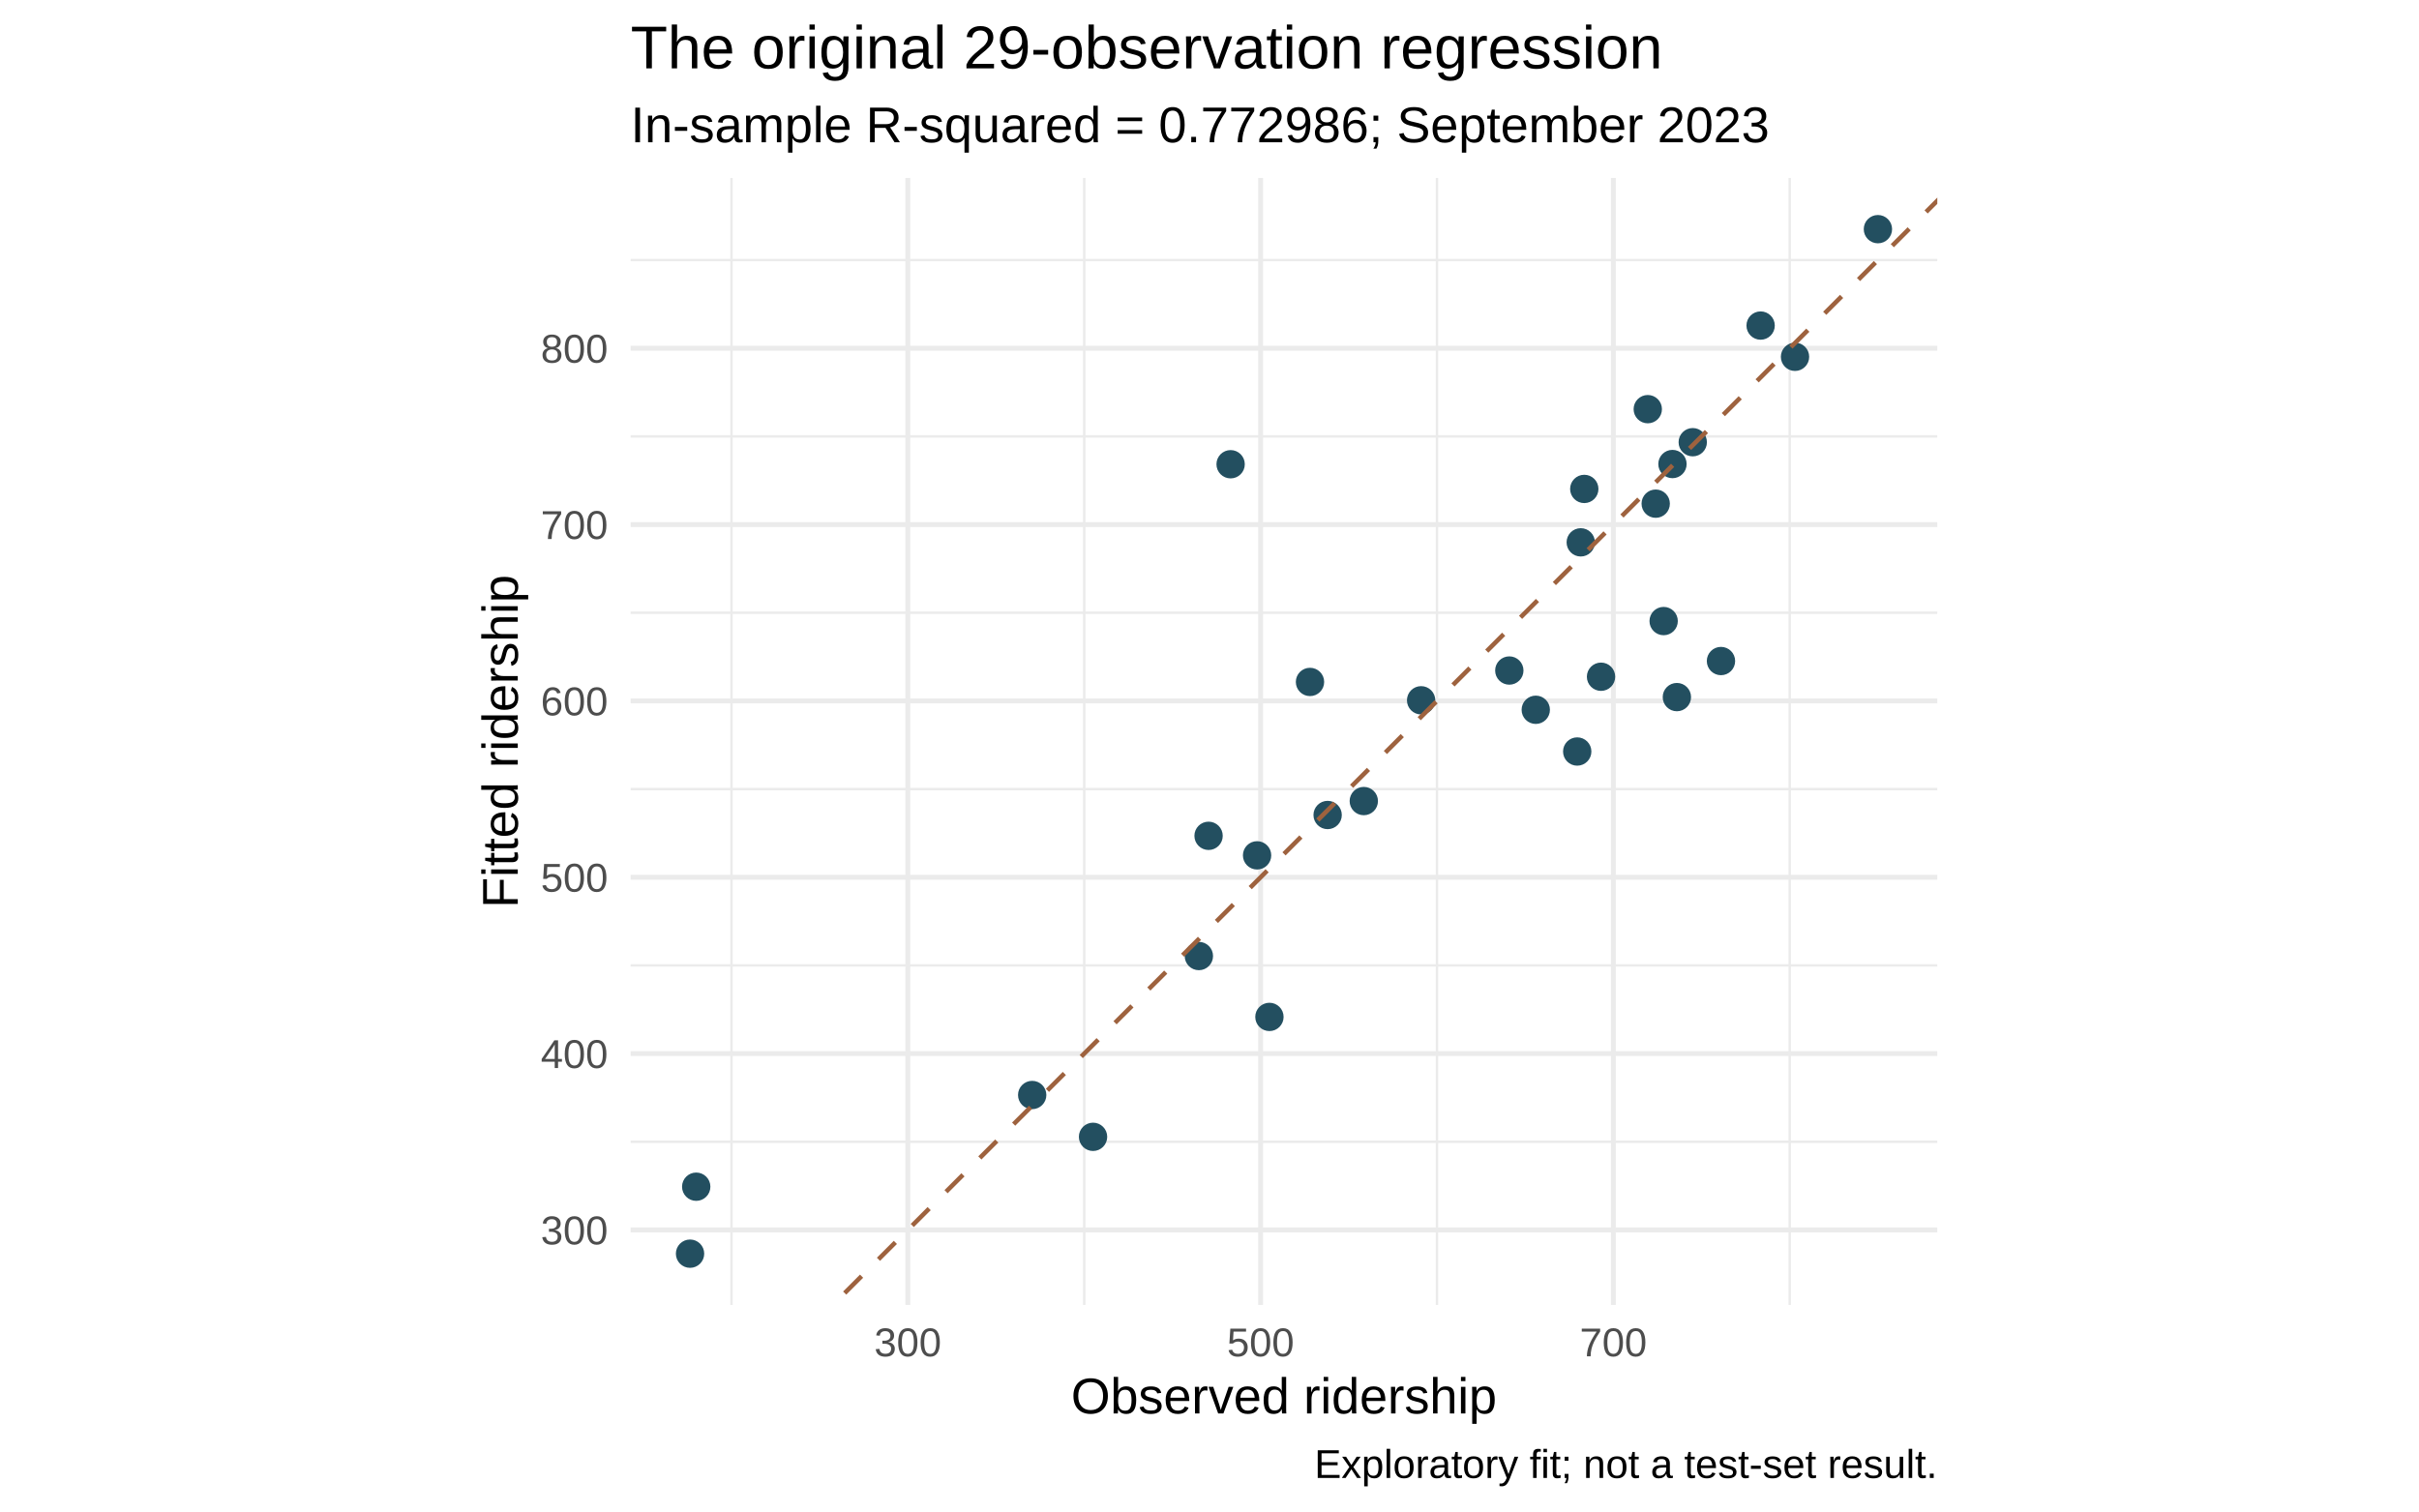
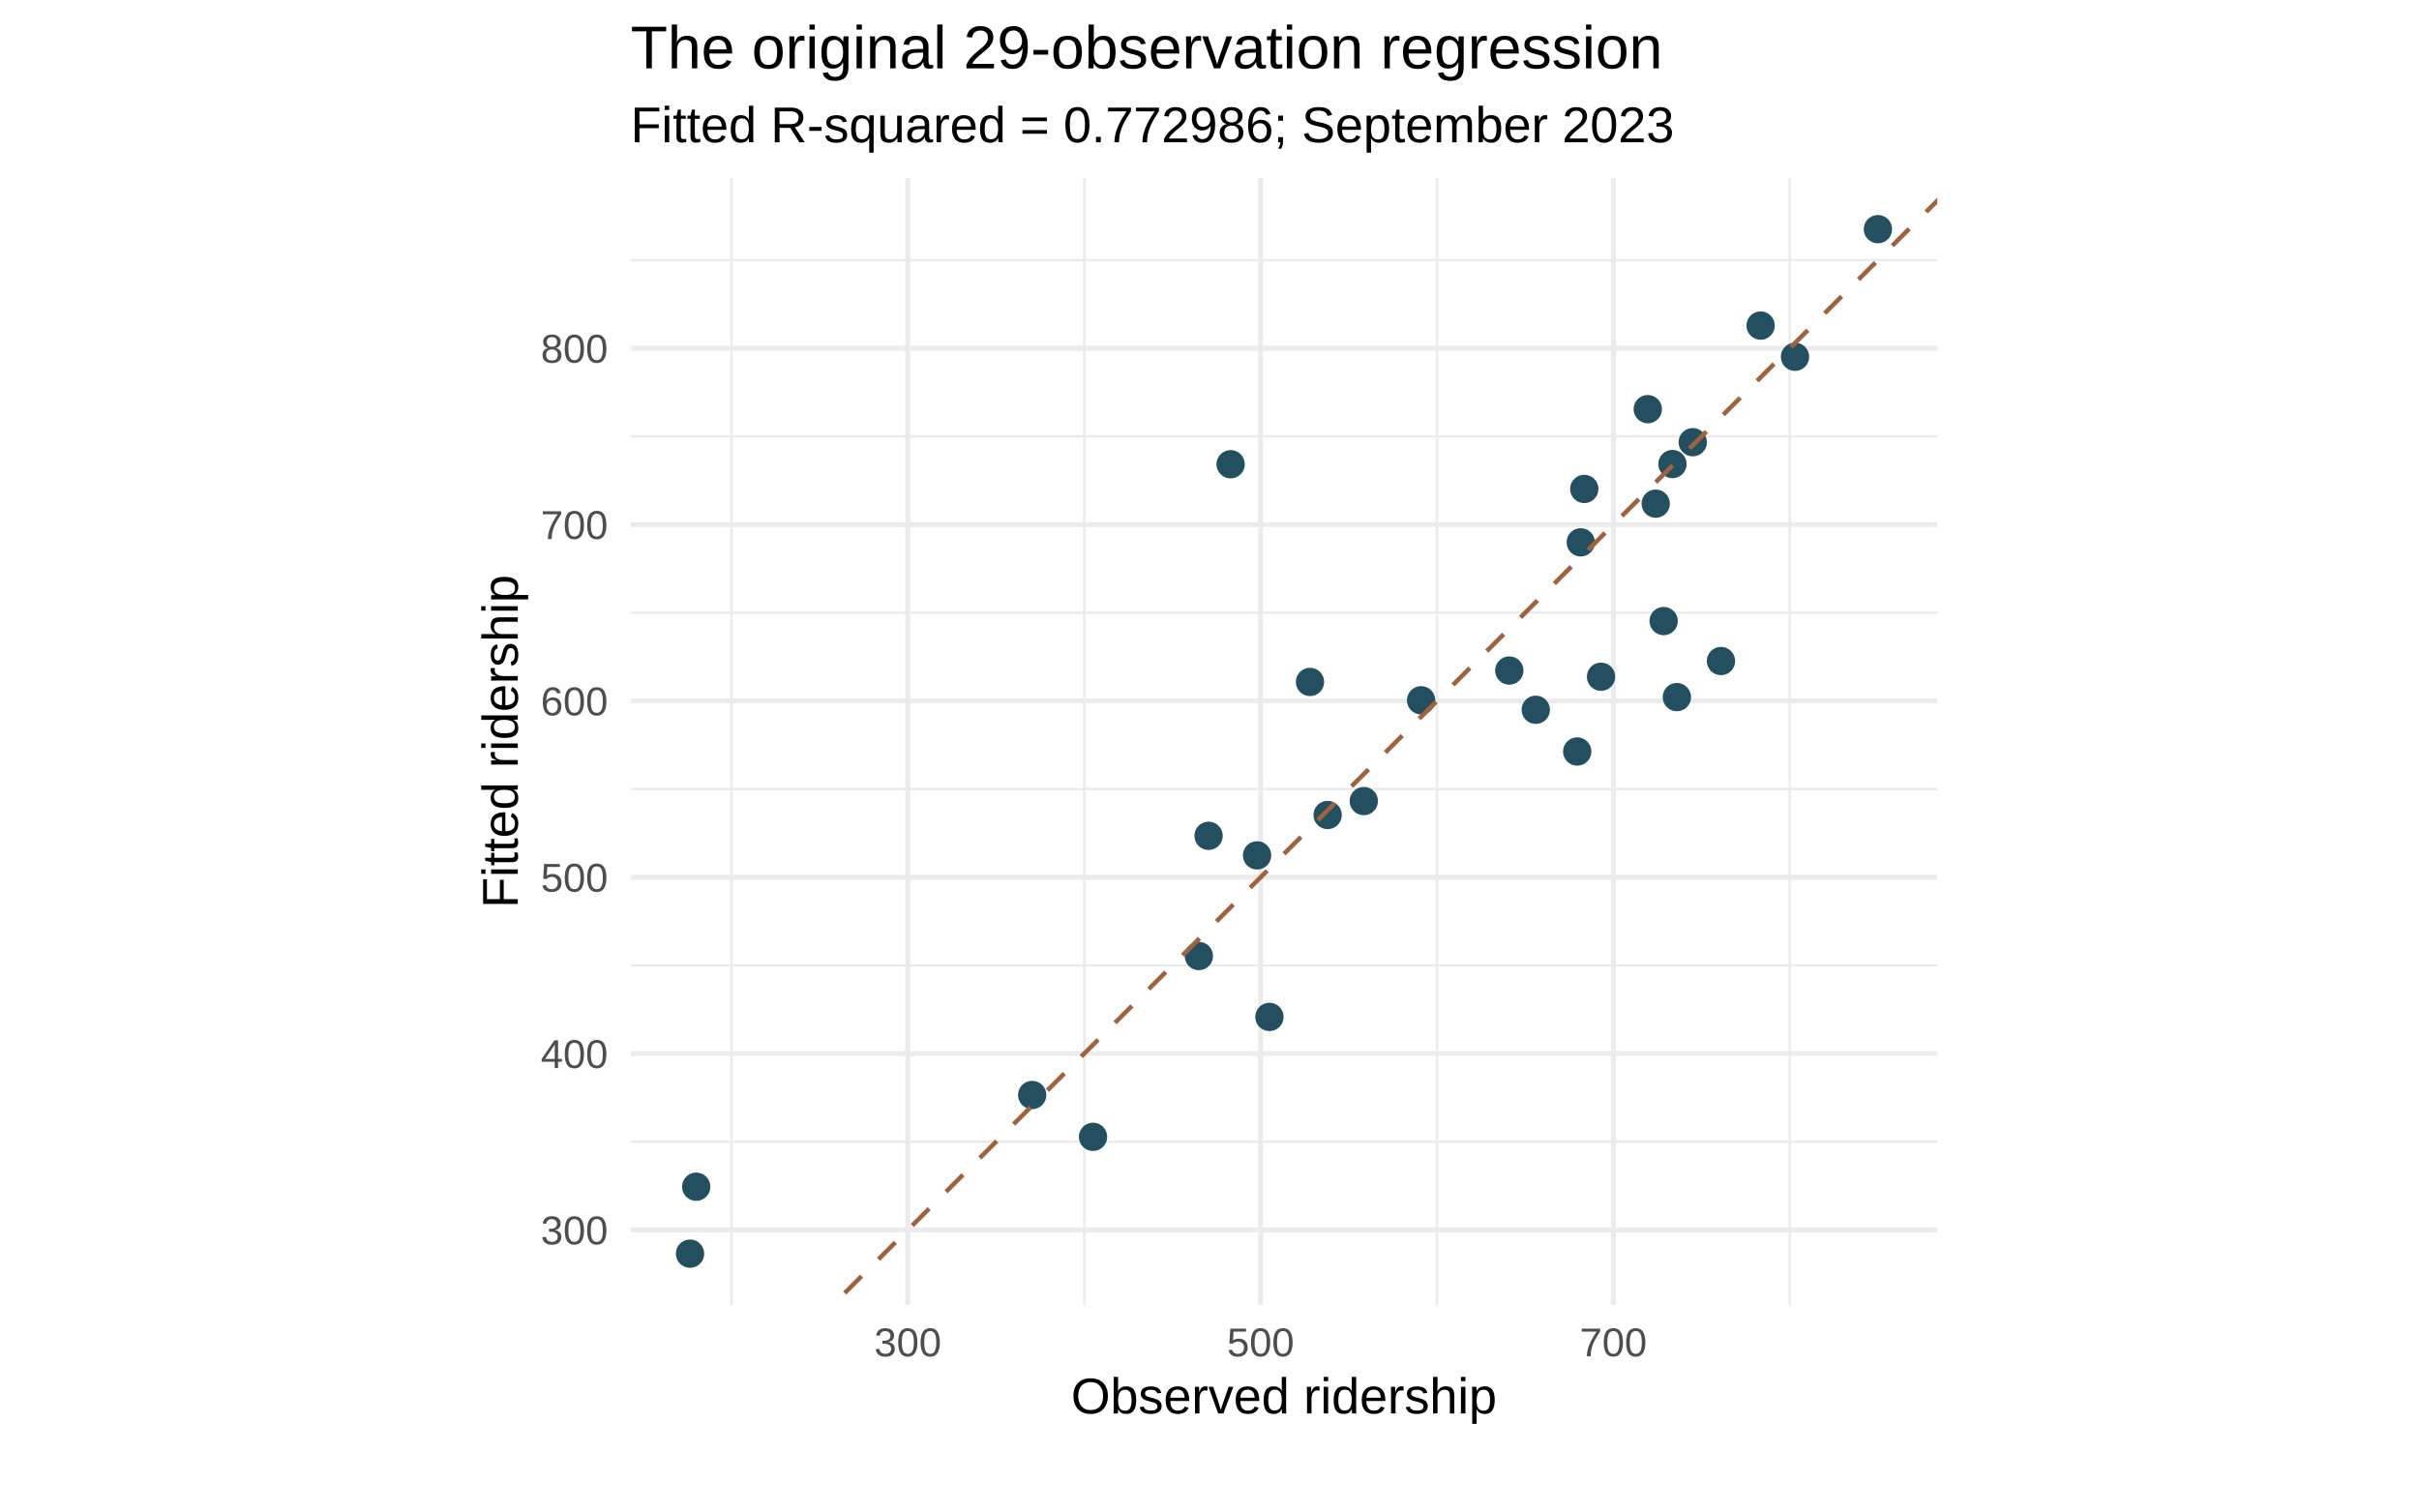
<svg xmlns="http://www.w3.org/2000/svg" width="576.00pt" height="360.00pt" viewBox="0 0 576.00 360.00">
  <g class="svglite">
    <defs>
      <style type="text/css">
    .svglite line, .svglite polyline, .svglite polygon, .svglite path, .svglite rect, .svglite circle {
      fill: none;
      stroke: #000000;
      stroke-linecap: round;
      stroke-linejoin: round;
      stroke-miterlimit: 10.00;
    }
    .svglite text {
      white-space: pre;
    }
    .svglite g.glyphgroup path {
      fill: inherit;
      stroke: none;
    }
  </style>
    </defs>
    <rect width="100%" height="100%" style="stroke: none; fill: none;" />
    <defs>
      <clipPath id="cpMC4wMHw1NzYuMDB8MC4wMHwzNjAuMDA=">
        <rect x="0.00" y="0.00" width="576.00" height="360.00" />
      </clipPath>
    </defs>
    <g clip-path="url(#cpMC4wMHw1NzYuMDB8MC4wMHwzNjAuMDA=)">
</g>
    <defs>
      <clipPath id="cpMTA4LjcyfDQ2Ny4yOHwwLjAwfDM2MC4wMA==">
        <rect x="108.72" y="0.00" width="358.57" height="360.00" />
      </clipPath>
    </defs>
    <g clip-path="url(#cpMTA4LjcyfDQ2Ny4yOHwwLjAwfDM2MC4wMA==)">
</g>
    <g clip-path="url(#cpMC4wMHw1NzYuMDB8MC4wMHwzNjAuMDA=)">
</g>
    <defs>
      <clipPath id="cpMTUwLjE2fDQ2MS4zMXw0Mi4zOHwzMTAuNzk=">
        <rect x="150.16" y="42.38" width="311.14" height="268.41" />
      </clipPath>
    </defs>
    <g clip-path="url(#cpMTUwLjE2fDQ2MS4zMXw0Mi4zOHwzMTAuNzk=)">
      <polyline points="150.16,271.93 461.31,271.93 " style="stroke-width: 0.58; stroke: #EBEBEB; stroke-linecap: butt;" />
      <polyline points="150.16,229.93 461.31,229.93 " style="stroke-width: 0.58; stroke: #EBEBEB; stroke-linecap: butt;" />
      <polyline points="150.16,187.94 461.31,187.94 " style="stroke-width: 0.58; stroke: #EBEBEB; stroke-linecap: butt;" />
      <polyline points="150.16,145.94 461.31,145.94 " style="stroke-width: 0.58; stroke: #EBEBEB; stroke-linecap: butt;" />
      <polyline points="150.16,103.94 461.31,103.94 " style="stroke-width: 0.58; stroke: #EBEBEB; stroke-linecap: butt;" />
      <polyline points="150.16,61.94 461.31,61.94 " style="stroke-width: 0.58; stroke: #EBEBEB; stroke-linecap: butt;" />
      <polyline points="174.18,310.79 174.18,42.38 " style="stroke-width: 0.58; stroke: #EBEBEB; stroke-linecap: butt;" />
      <polyline points="258.17,310.79 258.17,42.38 " style="stroke-width: 0.58; stroke: #EBEBEB; stroke-linecap: butt;" />
      <polyline points="342.17,310.79 342.17,42.38 " style="stroke-width: 0.58; stroke: #EBEBEB; stroke-linecap: butt;" />
      <polyline points="426.16,310.79 426.16,42.38 " style="stroke-width: 0.58; stroke: #EBEBEB; stroke-linecap: butt;" />
      <polyline points="150.16,292.93 461.31,292.93 " style="stroke-width: 1.16; stroke: #EBEBEB; stroke-linecap: butt;" />
      <polyline points="150.16,250.93 461.31,250.93 " style="stroke-width: 1.16; stroke: #EBEBEB; stroke-linecap: butt;" />
      <polyline points="150.16,208.94 461.31,208.94 " style="stroke-width: 1.16; stroke: #EBEBEB; stroke-linecap: butt;" />
      <polyline points="150.16,166.94 461.31,166.94 " style="stroke-width: 1.16; stroke: #EBEBEB; stroke-linecap: butt;" />
      <polyline points="150.16,124.94 461.31,124.94 " style="stroke-width: 1.16; stroke: #EBEBEB; stroke-linecap: butt;" />
      <polyline points="150.16,82.94 461.31,82.94 " style="stroke-width: 1.16; stroke: #EBEBEB; stroke-linecap: butt;" />
      <polyline points="216.17,310.79 216.17,42.38 " style="stroke-width: 1.16; stroke: #EBEBEB; stroke-linecap: butt;" />
      <polyline points="300.17,310.79 300.17,42.38 " style="stroke-width: 1.16; stroke: #EBEBEB; stroke-linecap: butt;" />
      <polyline points="384.17,310.79 384.17,42.38 " style="stroke-width: 1.16; stroke: #EBEBEB; stroke-linecap: butt;" />
      <circle cx="381.23" cy="161.18" r="3.02" style="stroke-width: 0.71; stroke: #234F60; fill: #234F60;" />
      <circle cx="376.40" cy="129.17" r="3.02" style="stroke-width: 0.71; stroke: #234F60; fill: #234F60;" />
      <circle cx="245.78" cy="260.80" r="3.02" style="stroke-width: 0.71; stroke: #234F60; fill: #234F60;" />
      <circle cx="447.16" cy="54.58" r="3.02" style="stroke-width: 0.71; stroke: #234F60; fill: #234F60;" />
      <circle cx="427.42" cy="84.98" r="3.02" style="stroke-width: 0.71; stroke: #234F60; fill: #234F60;" />
      <circle cx="396.14" cy="147.92" r="3.02" style="stroke-width: 0.71; stroke: #234F60; fill: #234F60;" />
      <circle cx="403.07" cy="105.32" r="3.02" style="stroke-width: 0.71; stroke: #234F60; fill: #234F60;" />
      <circle cx="311.93" cy="162.42" r="3.02" style="stroke-width: 0.71; stroke: #234F60; fill: #234F60;" />
      <circle cx="260.27" cy="270.76" r="3.02" style="stroke-width: 0.71; stroke: #234F60; fill: #234F60;" />
      <circle cx="394.25" cy="119.96" r="3.02" style="stroke-width: 0.71; stroke: #234F60; fill: #234F60;" />
      <circle cx="375.56" cy="178.99" r="3.02" style="stroke-width: 0.71; stroke: #234F60; fill: #234F60;" />
      <circle cx="419.23" cy="77.54" r="3.02" style="stroke-width: 0.71; stroke: #234F60; fill: #234F60;" />
      <circle cx="316.13" cy="194.11" r="3.02" style="stroke-width: 0.71; stroke: #234F60; fill: #234F60;" />
      <circle cx="392.36" cy="97.45" r="3.02" style="stroke-width: 0.71; stroke: #234F60; fill: #234F60;" />
      <circle cx="359.39" cy="159.70" r="3.02" style="stroke-width: 0.71; stroke: #234F60; fill: #234F60;" />
      <circle cx="164.31" cy="298.59" r="3.02" style="stroke-width: 0.71; stroke: #234F60; fill: #234F60;" />
      <circle cx="338.39" cy="166.79" r="3.02" style="stroke-width: 0.71; stroke: #234F60; fill: #234F60;" />
      <circle cx="365.69" cy="169.05" r="3.02" style="stroke-width: 0.71; stroke: #234F60; fill: #234F60;" />
      <circle cx="399.29" cy="166.03" r="3.02" style="stroke-width: 0.71; stroke: #234F60; fill: #234F60;" />
      <circle cx="324.74" cy="190.79" r="3.02" style="stroke-width: 0.71; stroke: #234F60; fill: #234F60;" />
      <circle cx="293.03" cy="110.57" r="3.02" style="stroke-width: 0.71; stroke: #234F60; fill: #234F60;" />
      <circle cx="302.27" cy="242.20" r="3.02" style="stroke-width: 0.71; stroke: #234F60; fill: #234F60;" />
      <circle cx="165.78" cy="282.64" r="3.02" style="stroke-width: 0.71; stroke: #234F60; fill: #234F60;" />
      <circle cx="299.33" cy="203.72" r="3.02" style="stroke-width: 0.71; stroke: #234F60; fill: #234F60;" />
      <circle cx="285.47" cy="227.70" r="3.02" style="stroke-width: 0.71; stroke: #234F60; fill: #234F60;" />
      <circle cx="287.78" cy="199.07" r="3.02" style="stroke-width: 0.71; stroke: #234F60; fill: #234F60;" />
      <circle cx="377.24" cy="116.45" r="3.02" style="stroke-width: 0.71; stroke: #234F60; fill: #234F60;" />
      <circle cx="409.79" cy="157.44" r="3.02" style="stroke-width: 0.71; stroke: #234F60; fill: #234F60;" />
      <circle cx="398.24" cy="110.52" r="3.02" style="stroke-width: 0.71; stroke: #234F60; fill: #234F60;" />
      <line x1="-160.98" y1="670.08" x2="772.45" y2="-263.34" style="stroke-width: 1.07; stroke: #9E623E; stroke-dasharray: 5.69,5.69; stroke-linecap: butt;" />
    </g>
    <g clip-path="url(#cpMC4wMHw1NzYuMDB8MC4wMHwzNjAuMDA=)">
      <text x="144.78" y="296.37" text-anchor="end" style="font-size: 9.60px;fill: #4D4D4D; font-family: &quot;Arial&quot;;" textLength="15.98px" lengthAdjust="spacingAndGlyphs">300</text>
      <text x="144.78" y="254.37" text-anchor="end" style="font-size: 9.60px;fill: #4D4D4D; font-family: &quot;Arial&quot;;" textLength="15.98px" lengthAdjust="spacingAndGlyphs">400</text>
      <text x="144.78" y="212.37" text-anchor="end" style="font-size: 9.60px;fill: #4D4D4D; font-family: &quot;Arial&quot;;" textLength="15.98px" lengthAdjust="spacingAndGlyphs">500</text>
      <text x="144.78" y="170.37" text-anchor="end" style="font-size: 9.60px;fill: #4D4D4D; font-family: &quot;Arial&quot;;" textLength="15.98px" lengthAdjust="spacingAndGlyphs">600</text>
      <text x="144.78" y="128.37" text-anchor="end" style="font-size: 9.60px;fill: #4D4D4D; font-family: &quot;Arial&quot;;" textLength="15.98px" lengthAdjust="spacingAndGlyphs">700</text>
      <text x="144.78" y="86.38" text-anchor="end" style="font-size: 9.60px;fill: #4D4D4D; font-family: &quot;Arial&quot;;" textLength="15.98px" lengthAdjust="spacingAndGlyphs">800</text>
      <text x="216.17" y="323.04" text-anchor="middle" style="font-size: 9.60px;fill: #4D4D4D; font-family: &quot;Arial&quot;;" textLength="15.98px" lengthAdjust="spacingAndGlyphs">300</text>
      <text x="300.17" y="323.04" text-anchor="middle" style="font-size: 9.60px;fill: #4D4D4D; font-family: &quot;Arial&quot;;" textLength="15.98px" lengthAdjust="spacingAndGlyphs">500</text>
      <text x="384.17" y="323.04" text-anchor="middle" style="font-size: 9.60px;fill: #4D4D4D; font-family: &quot;Arial&quot;;" textLength="15.98px" lengthAdjust="spacingAndGlyphs">700</text>
      <text x="305.73" y="336.64" text-anchor="middle" style="font-size: 12.00px; font-family: &quot;Arial&quot;;" textLength="101.38px" lengthAdjust="spacingAndGlyphs">Observed ridership</text>
      <text transform="translate(123.29,176.58) rotate(-90)" text-anchor="middle" style="font-size: 12.00px; font-family: &quot;Arial&quot;;" textLength="79.36px" lengthAdjust="spacingAndGlyphs">Fitted ridership</text>
-       <text x="150.16" y="33.88" style="font-size: 12.00px; font-family: &quot;Arial&quot;;" textLength="271.11px" lengthAdjust="spacingAndGlyphs">In-sample R-squared = 0.772986; September 2023</text>
+       <text x="150.16" y="33.88" style="font-size: 12.00px; font-family: &quot;Arial&quot;;">Fitted R-squared = 0.772986; September 2023</text>
      <text x="150.16" y="16.28" style="font-size: 14.40px; font-family: &quot;Arial&quot;;" textLength="245.61px" lengthAdjust="spacingAndGlyphs">The original 29-observation regression</text>
-       <text x="461.31" y="352.01" text-anchor="end" style="font-size: 9.60px; font-family: &quot;Arial&quot;;" textLength="148.20px" lengthAdjust="spacingAndGlyphs">Exploratory fit; not a test-set result.</text>
    </g>
  </g>
</svg>
